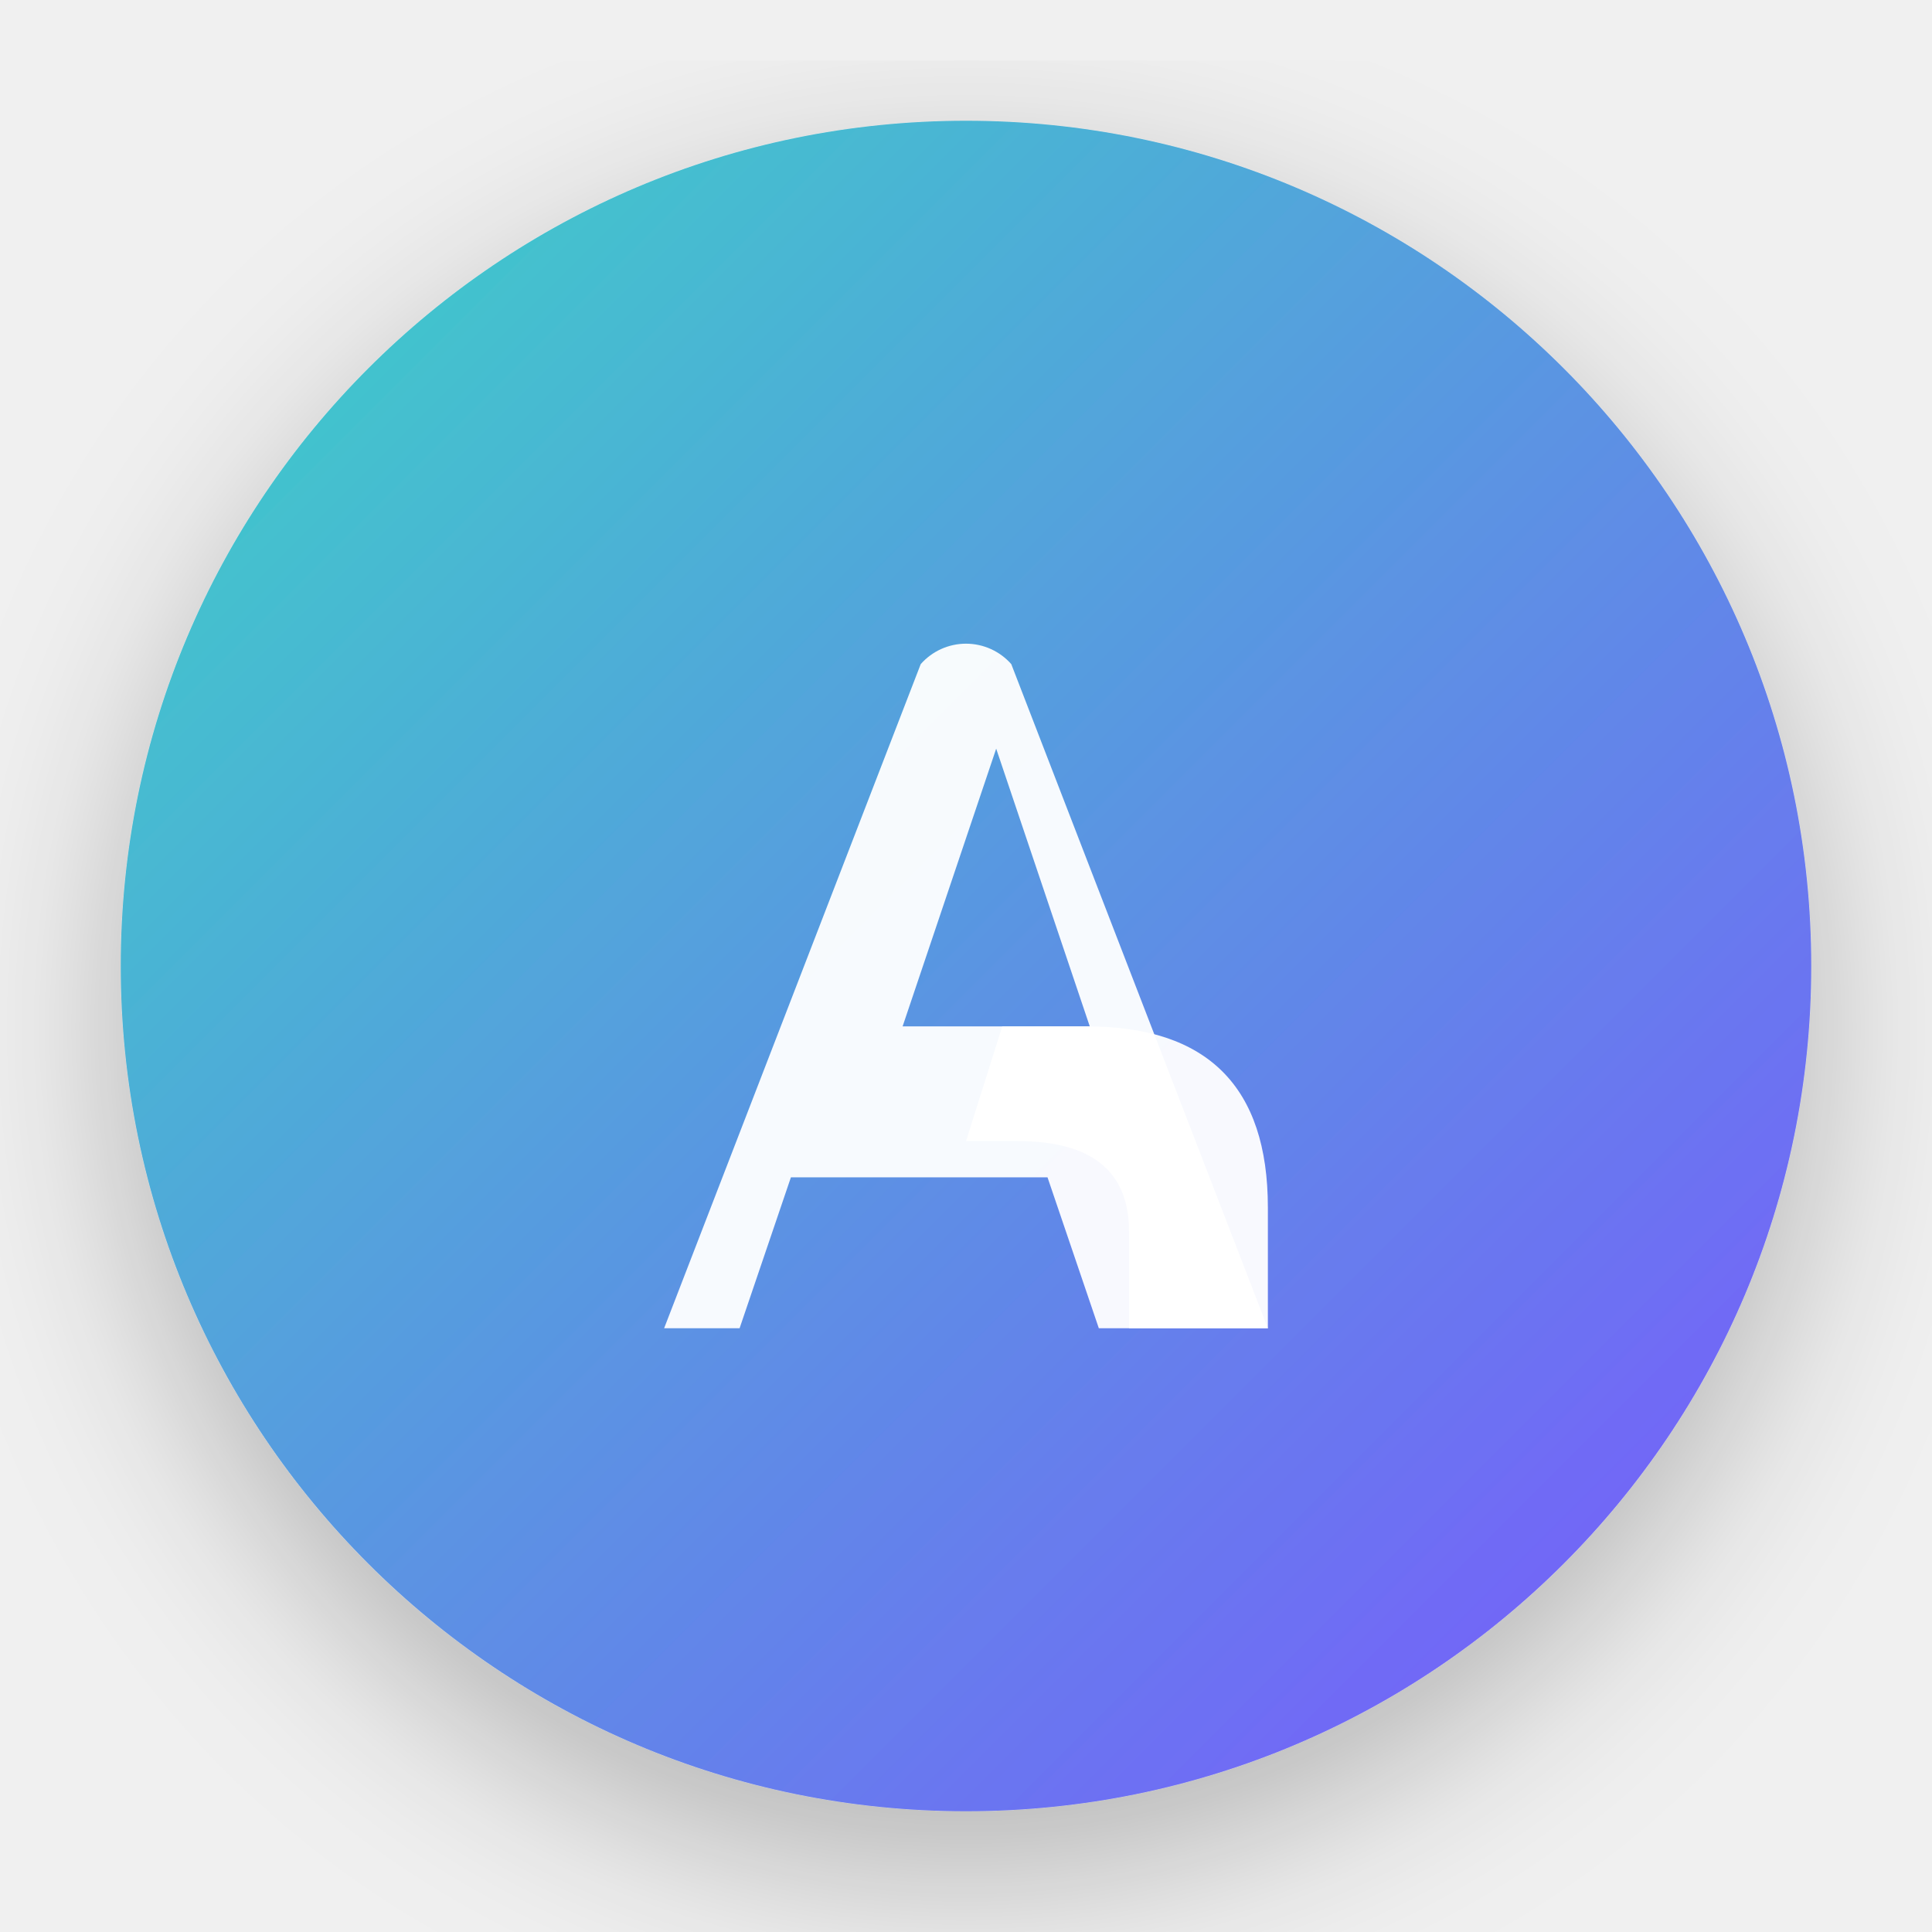
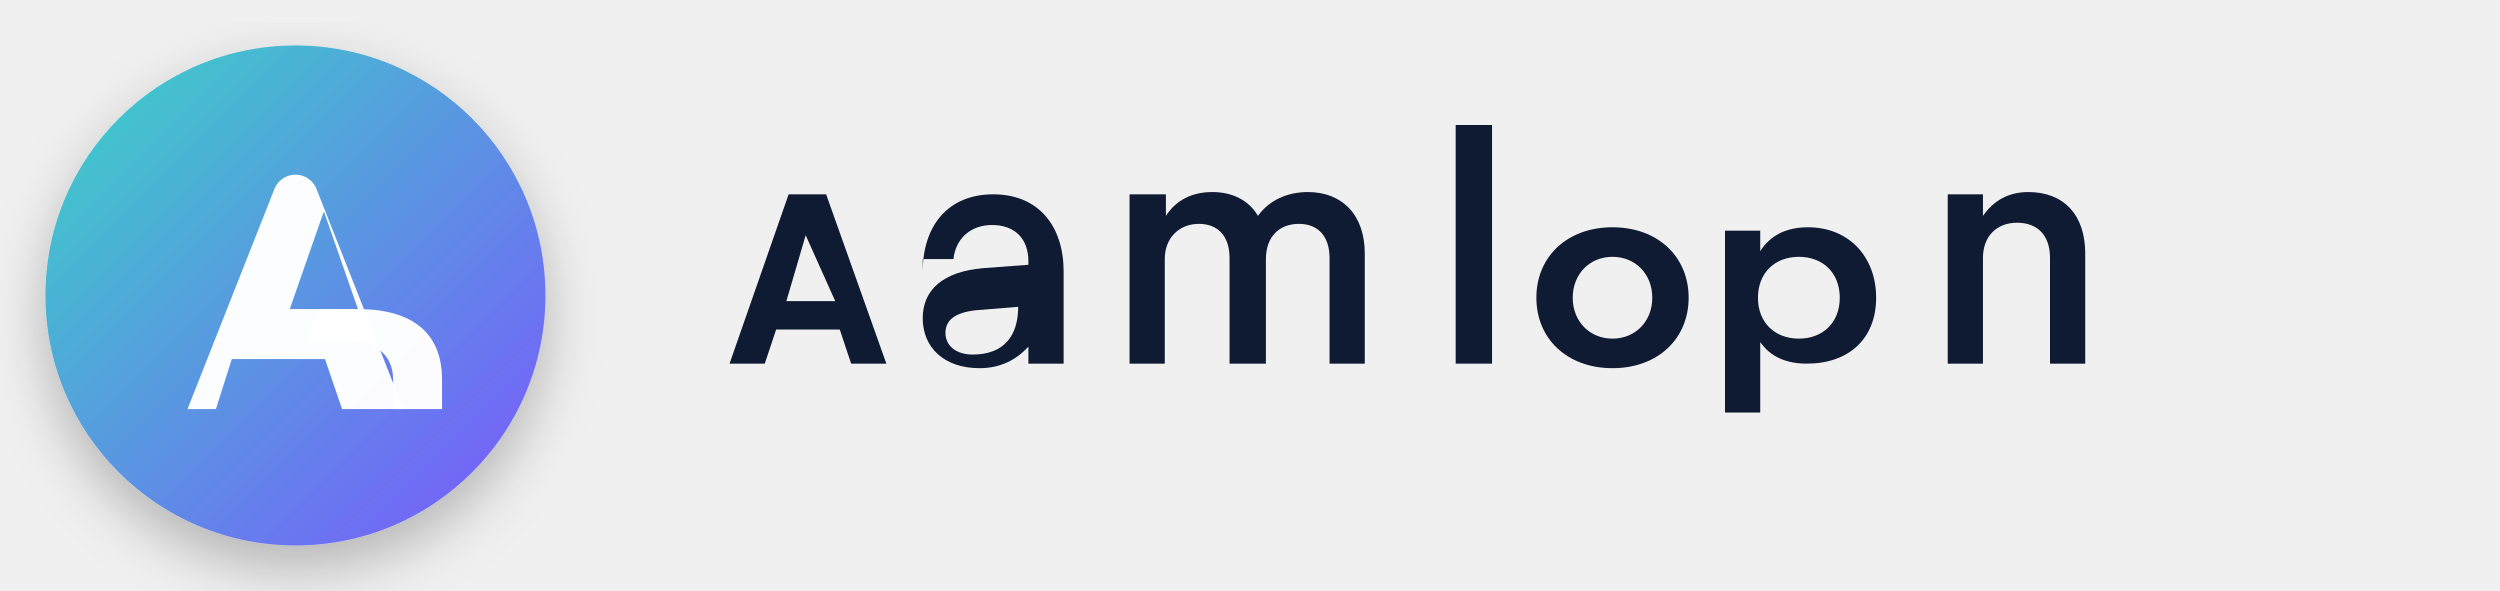
- <svg xmlns="http://www.w3.org/2000/svg" width="64" height="64" viewBox="0 0 64 64" role="img" aria-label="AutoRoy logo">
+ <svg xmlns="http://www.w3.org/2000/svg" width="220" height="52" viewBox="0 0 220 52" role="img" aria-label="AutoRoy">
  <defs>
-     <linearGradient id="grad" x1="0%" y1="0%" x2="100%" y2="100%">
-       <stop offset="0%" stop-color="#39d5c5" />
-       <stop offset="100%" stop-color="#7b55ff" />
+     <linearGradient id="arGrad" x1="0%" y1="0%" x2="100%" y2="100%">
+       <stop offset="0%" stop-color="#39D5C5" />
+       <stop offset="100%" stop-color="#7B55FF" />
    </linearGradient>
-     <filter id="softShadow" x="-20%" y="-20%" width="140%" height="140%">
-       <feDropShadow dx="0" dy="2" stdDeviation="3" flood-color="rgba(0,0,0,.25)" />
+     <filter id="soft" x="-20%" y="-20%" width="140%" height="140%">
+       <feDropShadow dx="0" dy="2" stdDeviation="2.5" flood-color="rgba(0,0,0,.25)" />
    </filter>
  </defs>
-   <circle cx="32" cy="32" r="28" fill="url(#grad)" filter="url(#softShadow)" />
-   <path d="M22 44 L30.5 22 a2 2 0 0 1 3 0 L42 44 h-5.6 l-1.7-5h-8.5l-1.7 5H22z            M29.9 34h6.2l-3.1-9.2L29.9 34z" fill="white" opacity="0.95" />
-   <path d="M36 34 q6 0 6 6 v4 h-4.6 v-3.2q0-3-3.7-3H32l1.2-3.8h2.8z" fill="white" opacity="0.95" />
+   <circle cx="26" cy="26" r="22" fill="url(#arGrad)" filter="url(#soft)" />
+   <path d="M16.5 36 L24.2 16.5a2 2 0 0 1 3.6 0L35.5 36h-5.4l-1.5-4.4h-8.2L19 36h-2.5zm9-8.8h6l-3-8.6-3 8.6z" fill="white" opacity=".98" />
+   <path d="M31.5 27.2c4.9 0 7.4 2.2 7.4 6.2V36h-4.3v-2.5c0-2.4-1.6-3.6-4.8-3.6H27l1.1-2.7h3.4z" fill="white" opacity=".98" />
+   <g transform="translate(58,11)" fill="#0F1A33">
+     <path d="M6.2 21l5.2-14.9h3.3L20 21h-3.1l-1-3H10.3l-1 3H6.2zm5-5.5h4.3L12.9 9.7 11.2 15.5z" />
+     <path d="M23.2 12.9c0-4 2.2-6.8 6.2-6.8s6.2 2.8 6.2 6.8v8.1h-3.1v-1.5c-1.1 1.2-2.5 1.9-4.3 1.9-3.1 0-5-1.8-5-4.4 0-2.5 1.8-4.1 5.3-4.4l4-.3v-.3c0-2-1.2-3.2-3.2-3.2-1.9 0-3.2 1.2-3.4 3h-2.7zm8.4 3.1-3.7.3c-1.9.2-2.7.9-2.7 2s.9 1.9 2.4 1.9c2.8 0 4-1.7 4-4.2v0z" />
+     <path d="M41.5 6.1h3.1v1.9c.9-1.4 2.3-2.1 4.1-2.1 1.7 0 3.2.7 4 2.1 1-1.4 2.6-2.1 4.4-2.1 3 0 5 2 5 5.4V21h-3.1v-9.3c0-1.9-1-3-2.7-3s-2.9 1.1-2.9 3.1V21H50.2v-9.3c0-1.9-1-3-2.7-3s-3 1.2-3 3.1V21h-3.1V6.1z" />
+     <path d="M70.1 0h3.2v21h-3.2V0z" />
+     <path d="M77.2 15.2c0-3.6 2.7-6.2 6.7-6.2 4 0 6.7 2.6 6.7 6.2s-2.7 6.2-6.7 6.2c-4 0-6.7-2.6-6.7-6.2zm10.2 0c0-2.1-1.5-3.6-3.5-3.6-2 0-3.5 1.5-3.5 3.6s1.5 3.6 3.5 3.6c2 0 3.5-1.5 3.5-3.6z" />
+     <path d="M93.8 9.3h3.1v1.8c.9-1.4 2.3-2.1 4.2-2.1 3.6 0 6 2.6 6 6.2S104.7 21 101 21c-1.8 0-3.2-.6-4.1-1.9v6.2h-3.1V9.3zm10.1 5.9c0-2.2-1.5-3.6-3.6-3.6-2.1 0-3.6 1.4-3.6 3.6 0 2.2 1.5 3.6 3.6 3.6 2.1 0 3.6-1.4 3.6-3.6z" />
+     <path d="M113.4 6.1h3.1v1.9c.9-1.3 2.2-2.1 4-2.1 3.1 0 5 2 5 5.4V21h-3.1v-9.3c0-2-1.1-3.1-2.9-3.1-1.8 0-3 1.2-3 3.1V21h-3.1V6.1z" />
+   </g>
</svg>
